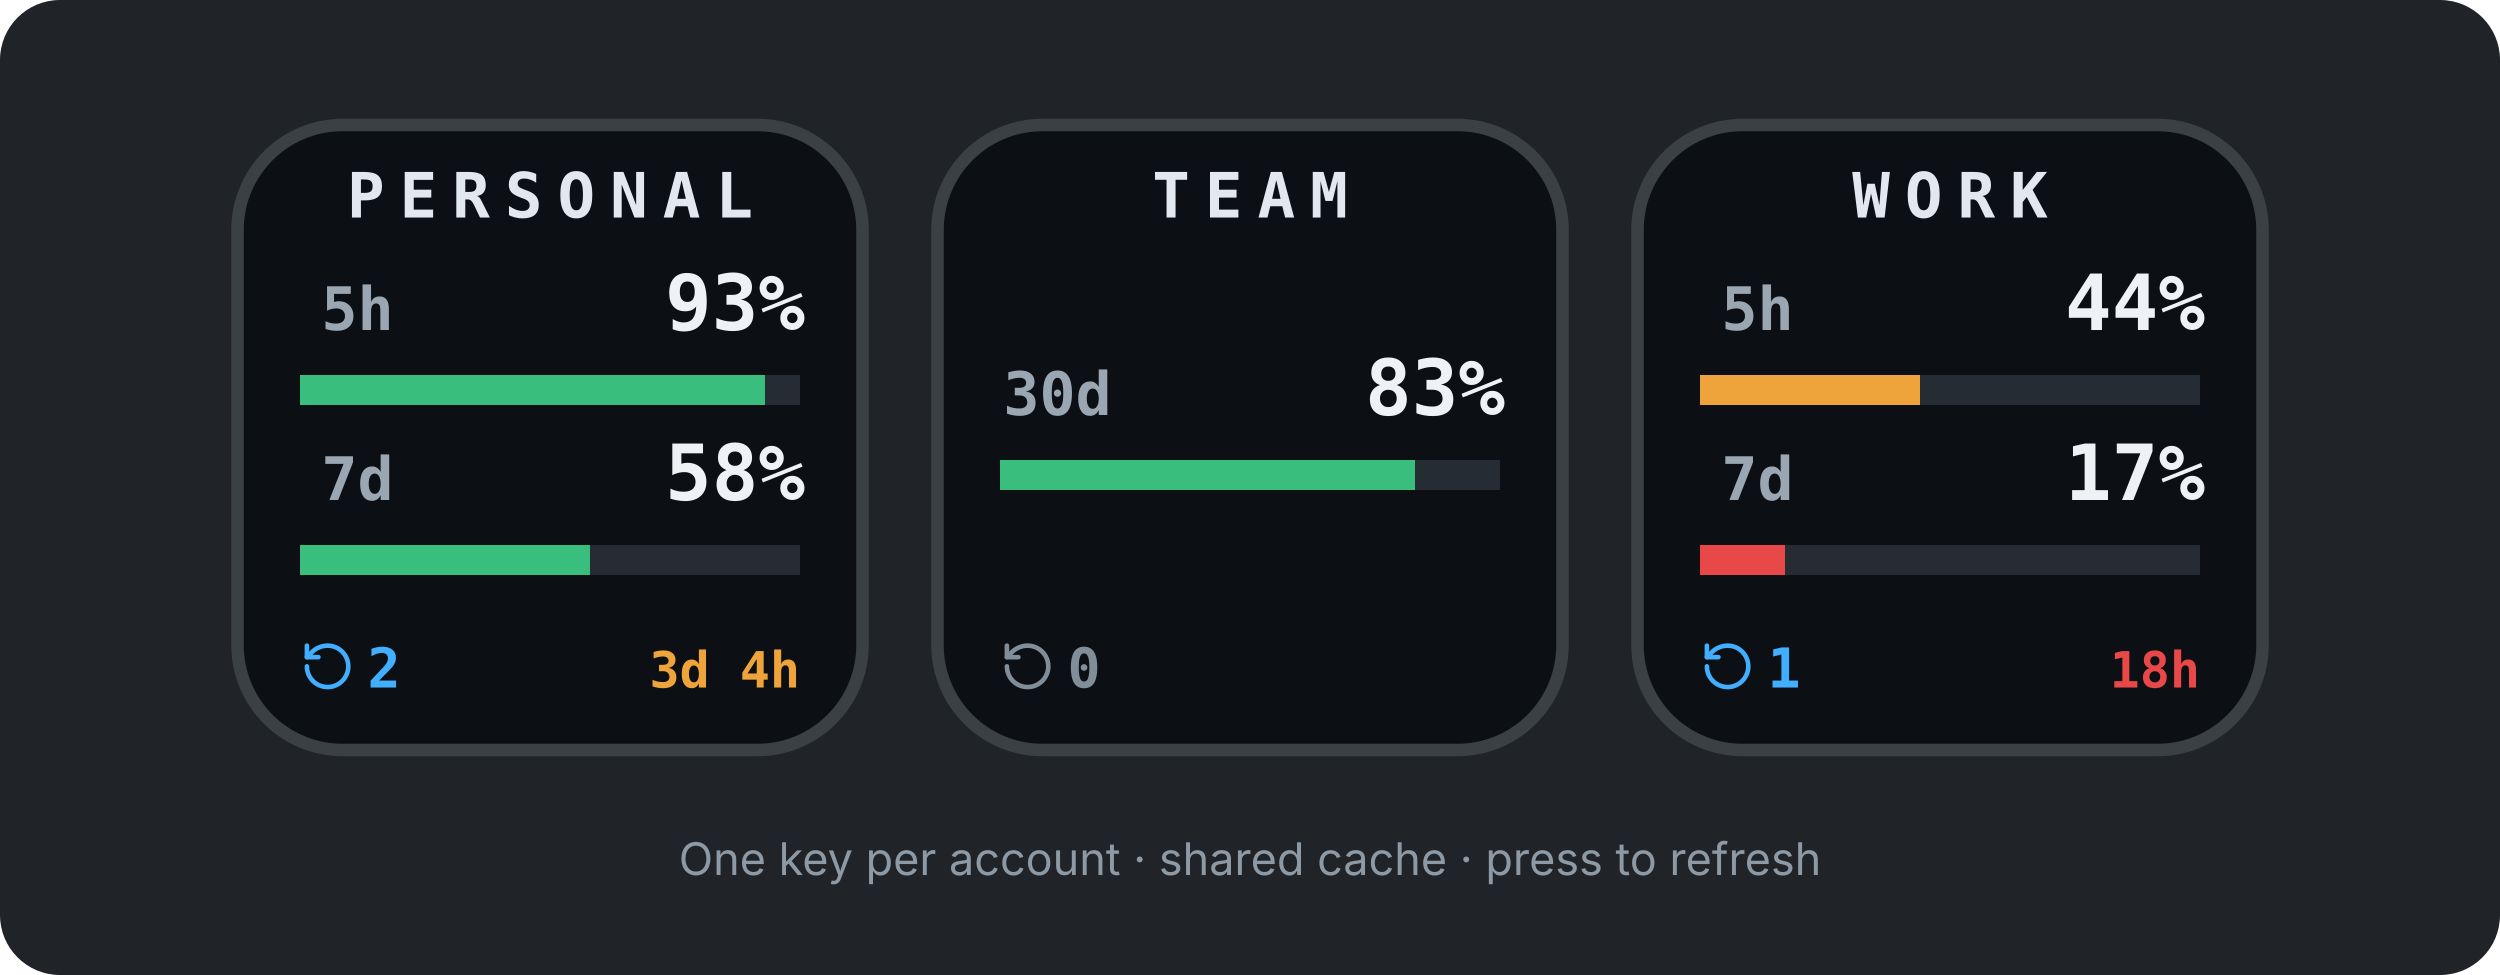
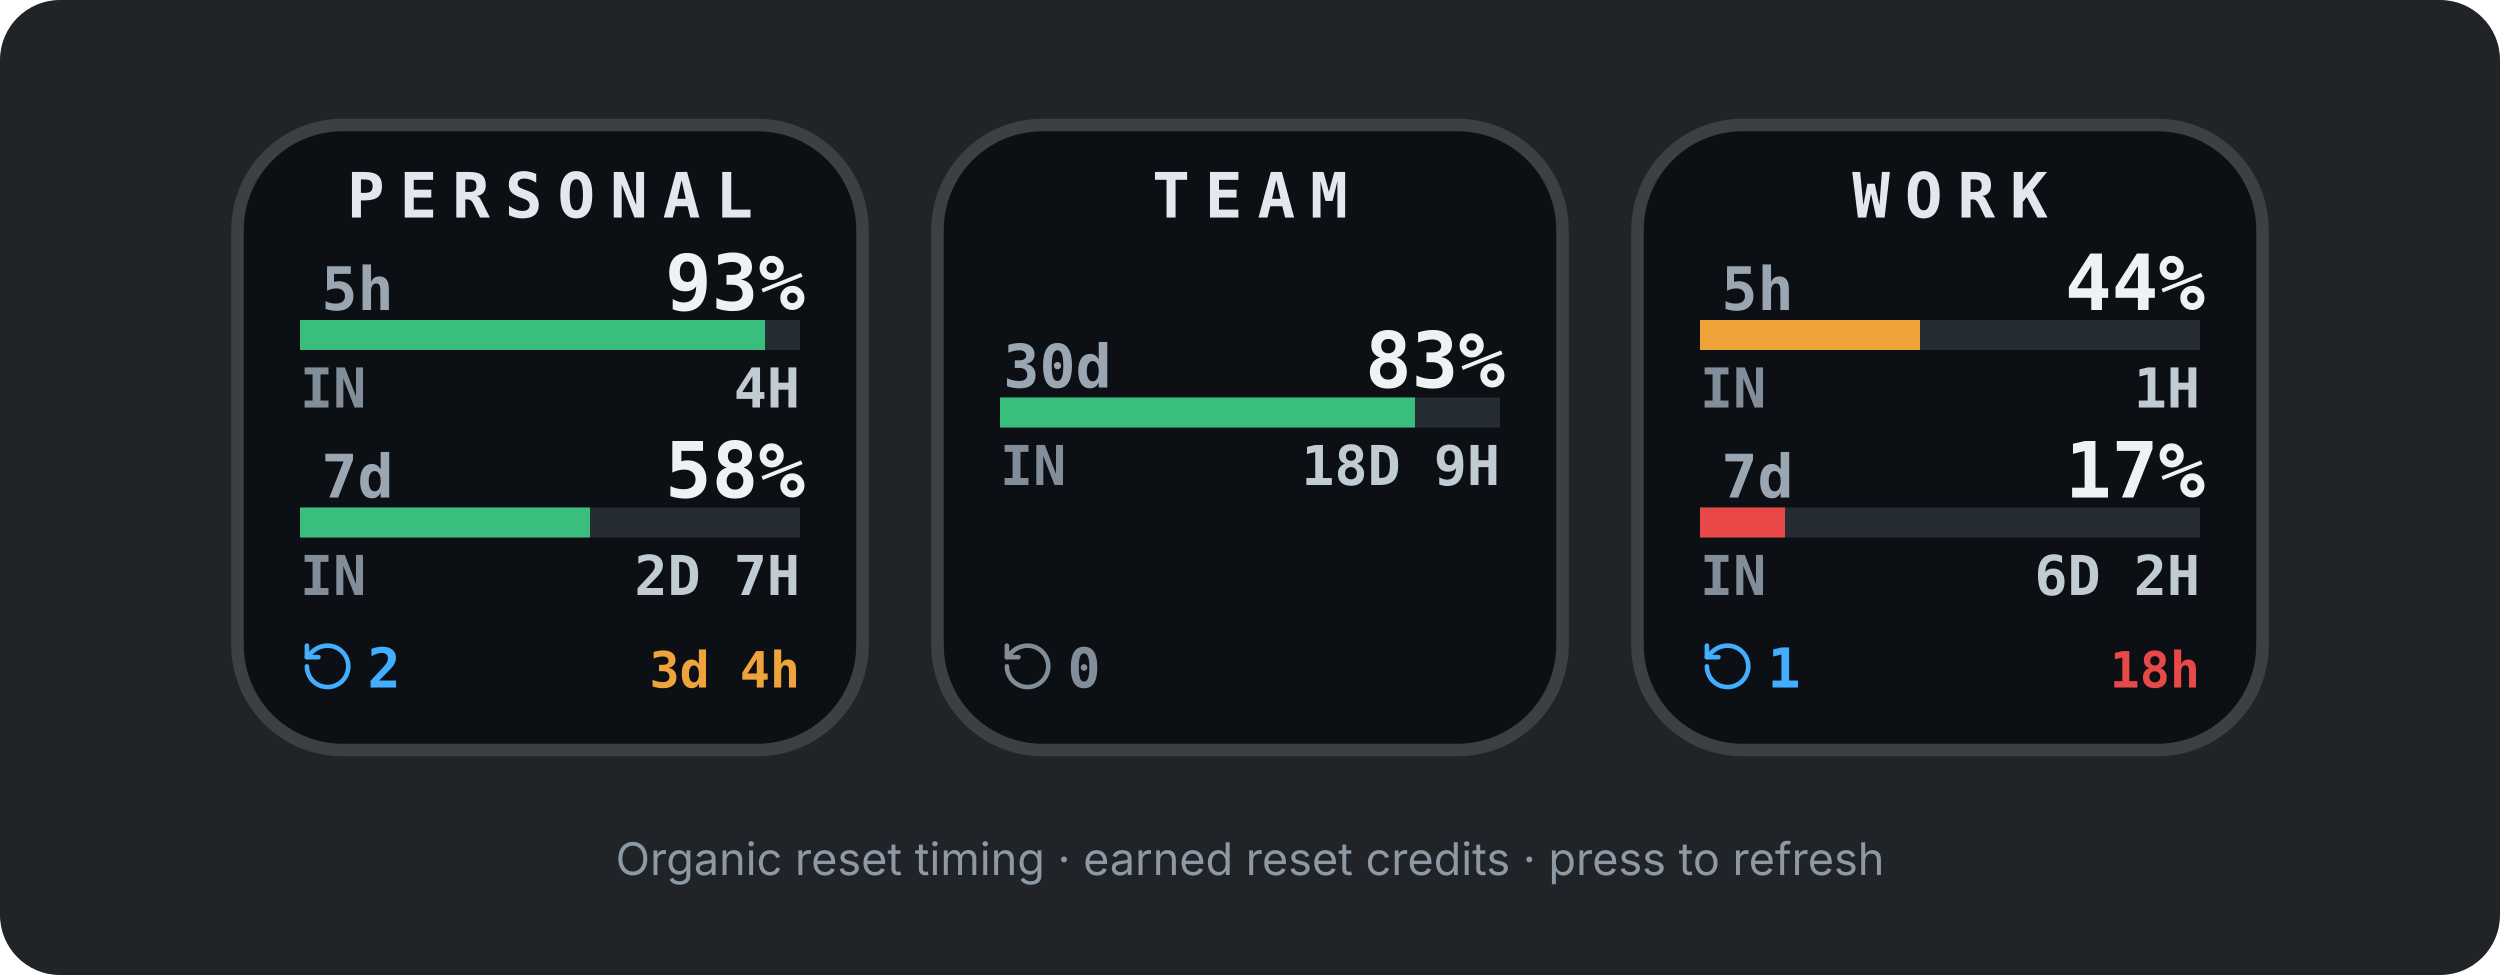
<svg xmlns="http://www.w3.org/2000/svg" viewBox="0 0 1000 390" role="img" aria-labelledby="title description">
  <defs>
    <g id="reset-icon" fill="none" stroke="currentColor" stroke-width="2" stroke-linecap="round" stroke-linejoin="round">
      <path d="M3 12a9 9 0 1 0 9-9 9.75 9.75 0 0 0-6.74 2.74L3 8" />
      <path d="M3 3v5h5" />
    </g>
  </defs>
  <rect width="1000" height="390" rx="24" fill="#202327" />
  <g font-family="ui-monospace, SFMono-Regular, Menlo, Consolas, monospace" text-anchor="middle">
    <g transform="translate(95 50)">
      <rect width="250" height="250" rx="42" fill="#0c0f13" stroke="#3b4045" stroke-width="5" />
      <text x="125" y="37" fill="#e2e8ed" font-size="25" font-weight="700" letter-spacing="6">PERSONAL</text>
-       <text x="48" y="82" fill="#9aa7b2" font-size="24" font-weight="700">5h</text>
-       <text x="199" y="82" fill="#eef2f5" font-size="31" font-weight="700">93%</text>
-       <rect x="25" y="100" width="200" height="12" fill="#252c33" />
-       <rect x="25" y="100" width="186" height="12" fill="#3abe7e" />
-       <text x="48" y="150" fill="#9aa7b2" font-size="24" font-weight="700">7d</text>
-       <text x="199" y="150" fill="#eef2f5" font-size="31" font-weight="700">58%</text>
-       <rect x="25" y="168" width="200" height="12" fill="#252c33" />
-       <rect x="25" y="168" width="116" height="12" fill="#3abe7e" />
+       <text x="48" y="74" fill="#9aa7b2" font-size="24" font-weight="700">5h</text>
+       <text x="199" y="74" fill="#eef2f5" font-size="31" font-weight="700">93%</text>
+       <rect x="25" y="78" width="200" height="12" fill="#252c33" />
+       <rect x="25" y="78" width="186" height="12" fill="#3abe7e" />
+       <text x="25" y="113" text-anchor="start" fill="#818e9a" font-size="22" font-weight="700">IN</text>
+       <text x="225" y="113" text-anchor="end" fill="#c1cbd3" font-size="22" font-weight="700">4H</text>
+       <text x="48" y="149" fill="#9aa7b2" font-size="24" font-weight="700">7d</text>
+       <text x="199" y="149" fill="#eef2f5" font-size="31" font-weight="700">58%</text>
+       <rect x="25" y="153" width="200" height="12" fill="#252c33" />
+       <rect x="25" y="153" width="116" height="12" fill="#3abe7e" />
+       <text x="25" y="188" text-anchor="start" fill="#818e9a" font-size="22" font-weight="700">IN</text>
+       <text x="225" y="188" text-anchor="end" fill="#c1cbd3" font-size="22" font-weight="700">2D 7H</text>
      <use href="#reset-icon" transform="translate(25 205.5) scale(.92)" color="#41aeff" />
      <text x="52" y="225" text-anchor="start" fill="#41aeff" font-size="22" font-weight="700">2</text>
      <text x="225" y="225" text-anchor="end" fill="#eea43a" font-size="20" font-weight="700">3d 4h</text>
    </g>
    <g transform="translate(375 50)">
      <rect width="250" height="250" rx="42" fill="#0c0f13" stroke="#3b4045" stroke-width="5" />
      <text x="125" y="37" fill="#e2e8ed" font-size="25" font-weight="700" letter-spacing="6">TEAM</text>
-       <text x="48" y="116" fill="#9aa7b2" font-size="24" font-weight="700">30d</text>
-       <text x="199" y="116" fill="#eef2f5" font-size="31" font-weight="700">83%</text>
-       <rect x="25" y="134" width="200" height="12" fill="#252c33" />
-       <rect x="25" y="134" width="166" height="12" fill="#3abe7e" />
+       <text x="48" y="105" fill="#9aa7b2" font-size="24" font-weight="700">30d</text>
+       <text x="199" y="105" fill="#eef2f5" font-size="31" font-weight="700">83%</text>
+       <rect x="25" y="109" width="200" height="12" fill="#252c33" />
+       <rect x="25" y="109" width="166" height="12" fill="#3abe7e" />
+       <text x="25" y="144" text-anchor="start" fill="#818e9a" font-size="22" font-weight="700">IN</text>
+       <text x="225" y="144" text-anchor="end" fill="#c1cbd3" font-size="22" font-weight="700">18D 9H</text>
      <use href="#reset-icon" transform="translate(25 205.5) scale(.92)" color="#818e9a" />
      <text x="52" y="225" text-anchor="start" fill="#818e9a" font-size="22" font-weight="700">0</text>
    </g>
    <g transform="translate(655 50)">
      <rect width="250" height="250" rx="42" fill="#0c0f13" stroke="#3b4045" stroke-width="5" />
      <text x="125" y="37" fill="#e2e8ed" font-size="25" font-weight="700" letter-spacing="6">WORK</text>
-       <text x="48" y="82" fill="#9aa7b2" font-size="24" font-weight="700">5h</text>
-       <text x="199" y="82" fill="#eef2f5" font-size="31" font-weight="700">44%</text>
-       <rect x="25" y="100" width="200" height="12" fill="#252c33" />
-       <rect x="25" y="100" width="88" height="12" fill="#eea43a" />
-       <text x="48" y="150" fill="#9aa7b2" font-size="24" font-weight="700">7d</text>
-       <text x="199" y="150" fill="#eef2f5" font-size="31" font-weight="700">17%</text>
-       <rect x="25" y="168" width="200" height="12" fill="#252c33" />
-       <rect x="25" y="168" width="34" height="12" fill="#e84848" />
+       <text x="48" y="74" fill="#9aa7b2" font-size="24" font-weight="700">5h</text>
+       <text x="199" y="74" fill="#eef2f5" font-size="31" font-weight="700">44%</text>
+       <rect x="25" y="78" width="200" height="12" fill="#252c33" />
+       <rect x="25" y="78" width="88" height="12" fill="#eea43a" />
+       <text x="25" y="113" text-anchor="start" fill="#818e9a" font-size="22" font-weight="700">IN</text>
+       <text x="225" y="113" text-anchor="end" fill="#c1cbd3" font-size="22" font-weight="700">1H</text>
+       <text x="48" y="149" fill="#9aa7b2" font-size="24" font-weight="700">7d</text>
+       <text x="199" y="149" fill="#eef2f5" font-size="31" font-weight="700">17%</text>
+       <rect x="25" y="153" width="200" height="12" fill="#252c33" />
+       <rect x="25" y="153" width="34" height="12" fill="#e84848" />
+       <text x="25" y="188" text-anchor="start" fill="#818e9a" font-size="22" font-weight="700">IN</text>
+       <text x="225" y="188" text-anchor="end" fill="#c1cbd3" font-size="22" font-weight="700">6D 2H</text>
      <use href="#reset-icon" transform="translate(25 205.5) scale(.92)" color="#41aeff" />
      <text x="52" y="225" text-anchor="start" fill="#41aeff" font-size="22" font-weight="700">1</text>
      <text x="225" y="225" text-anchor="end" fill="#e84848" font-size="20" font-weight="700">18h</text>
    </g>
  </g>
  <text x="500" y="350" fill="#8d99a4" font-family="Inter, ui-sans-serif, system-ui, sans-serif" font-size="18" text-anchor="middle">
-     One key per account · shared cache · press to refresh
+     Organic reset timing · earned reset credits · press to refresh
  </text>
</svg>
